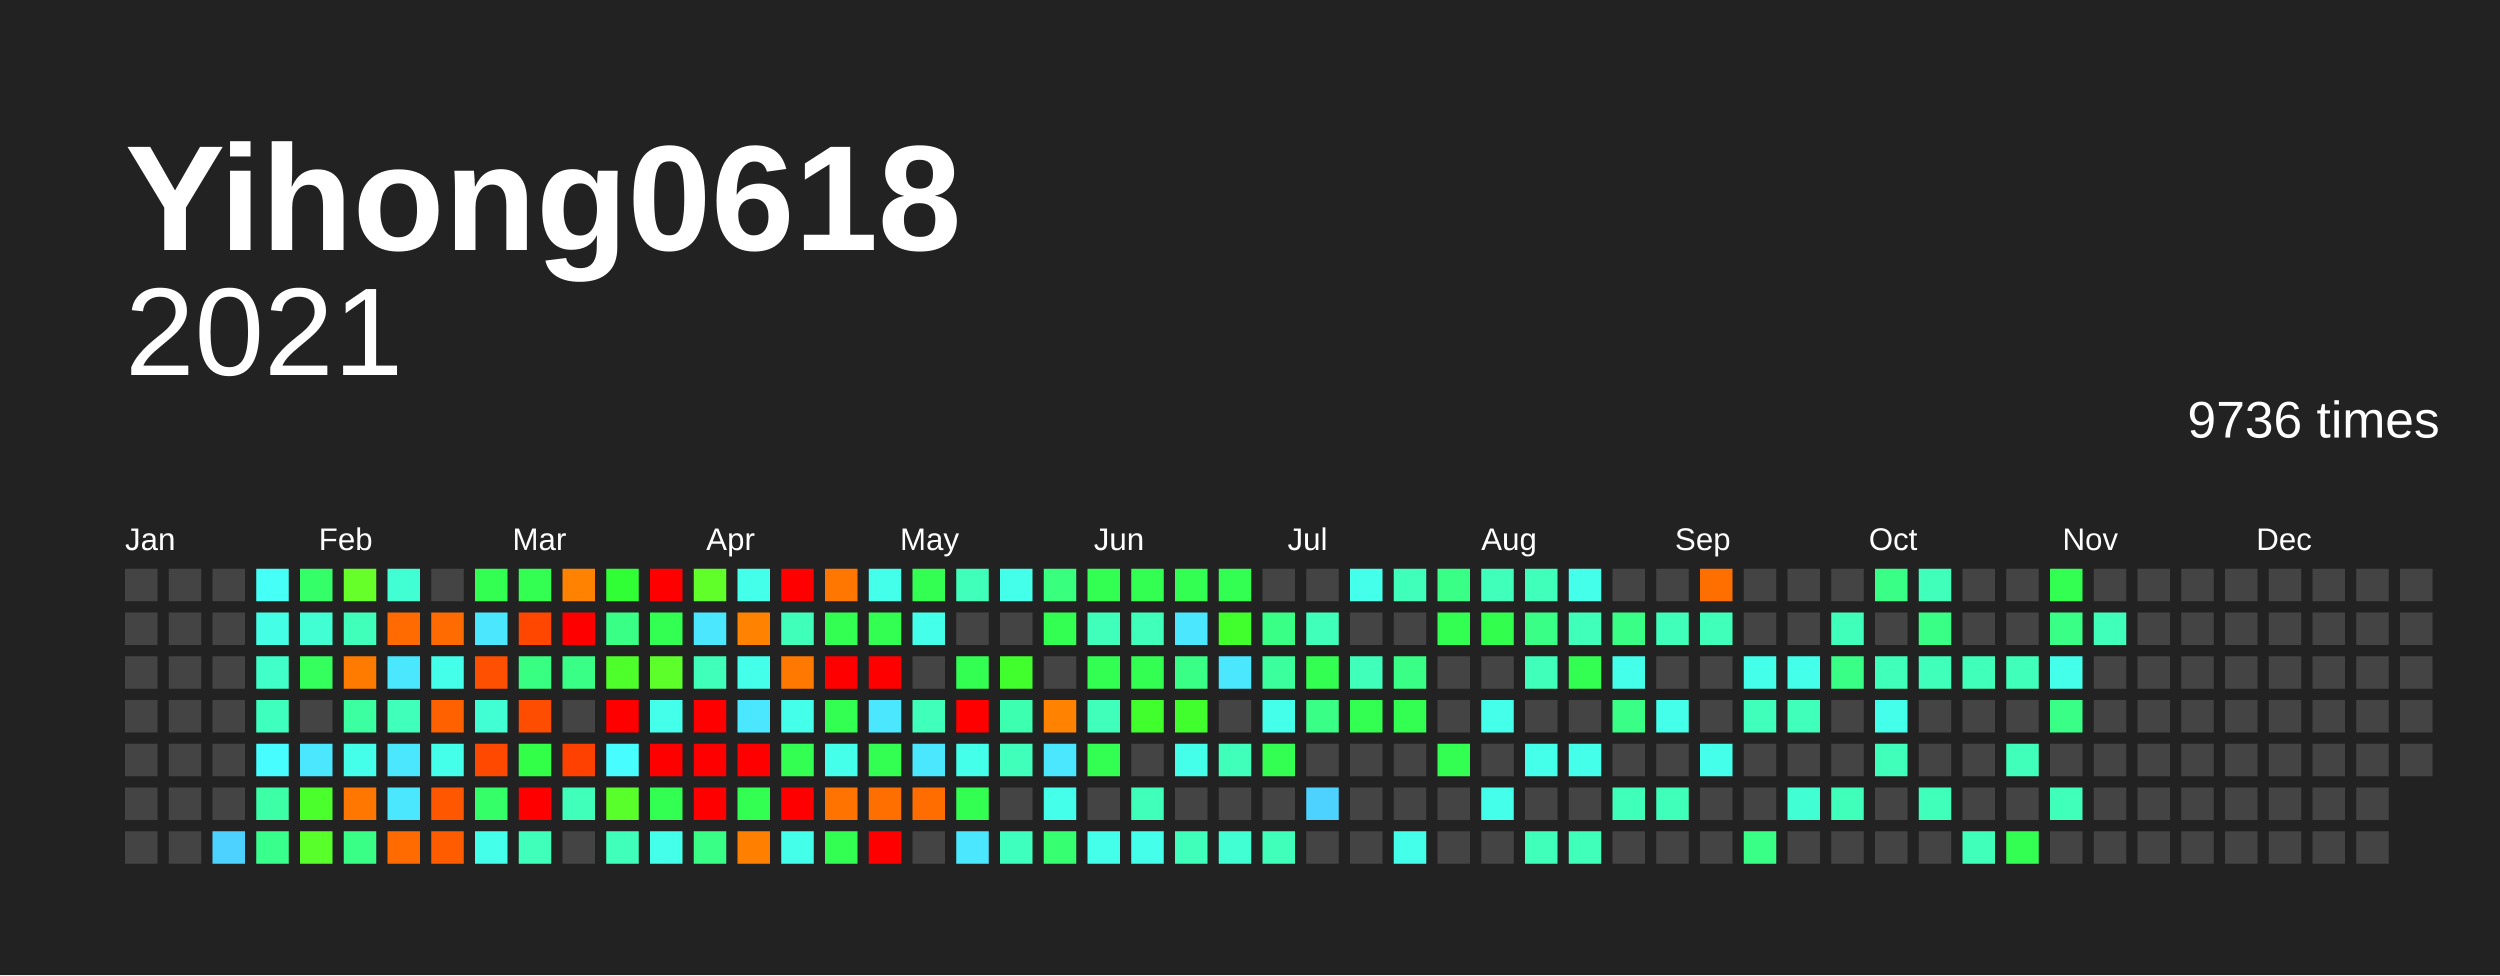
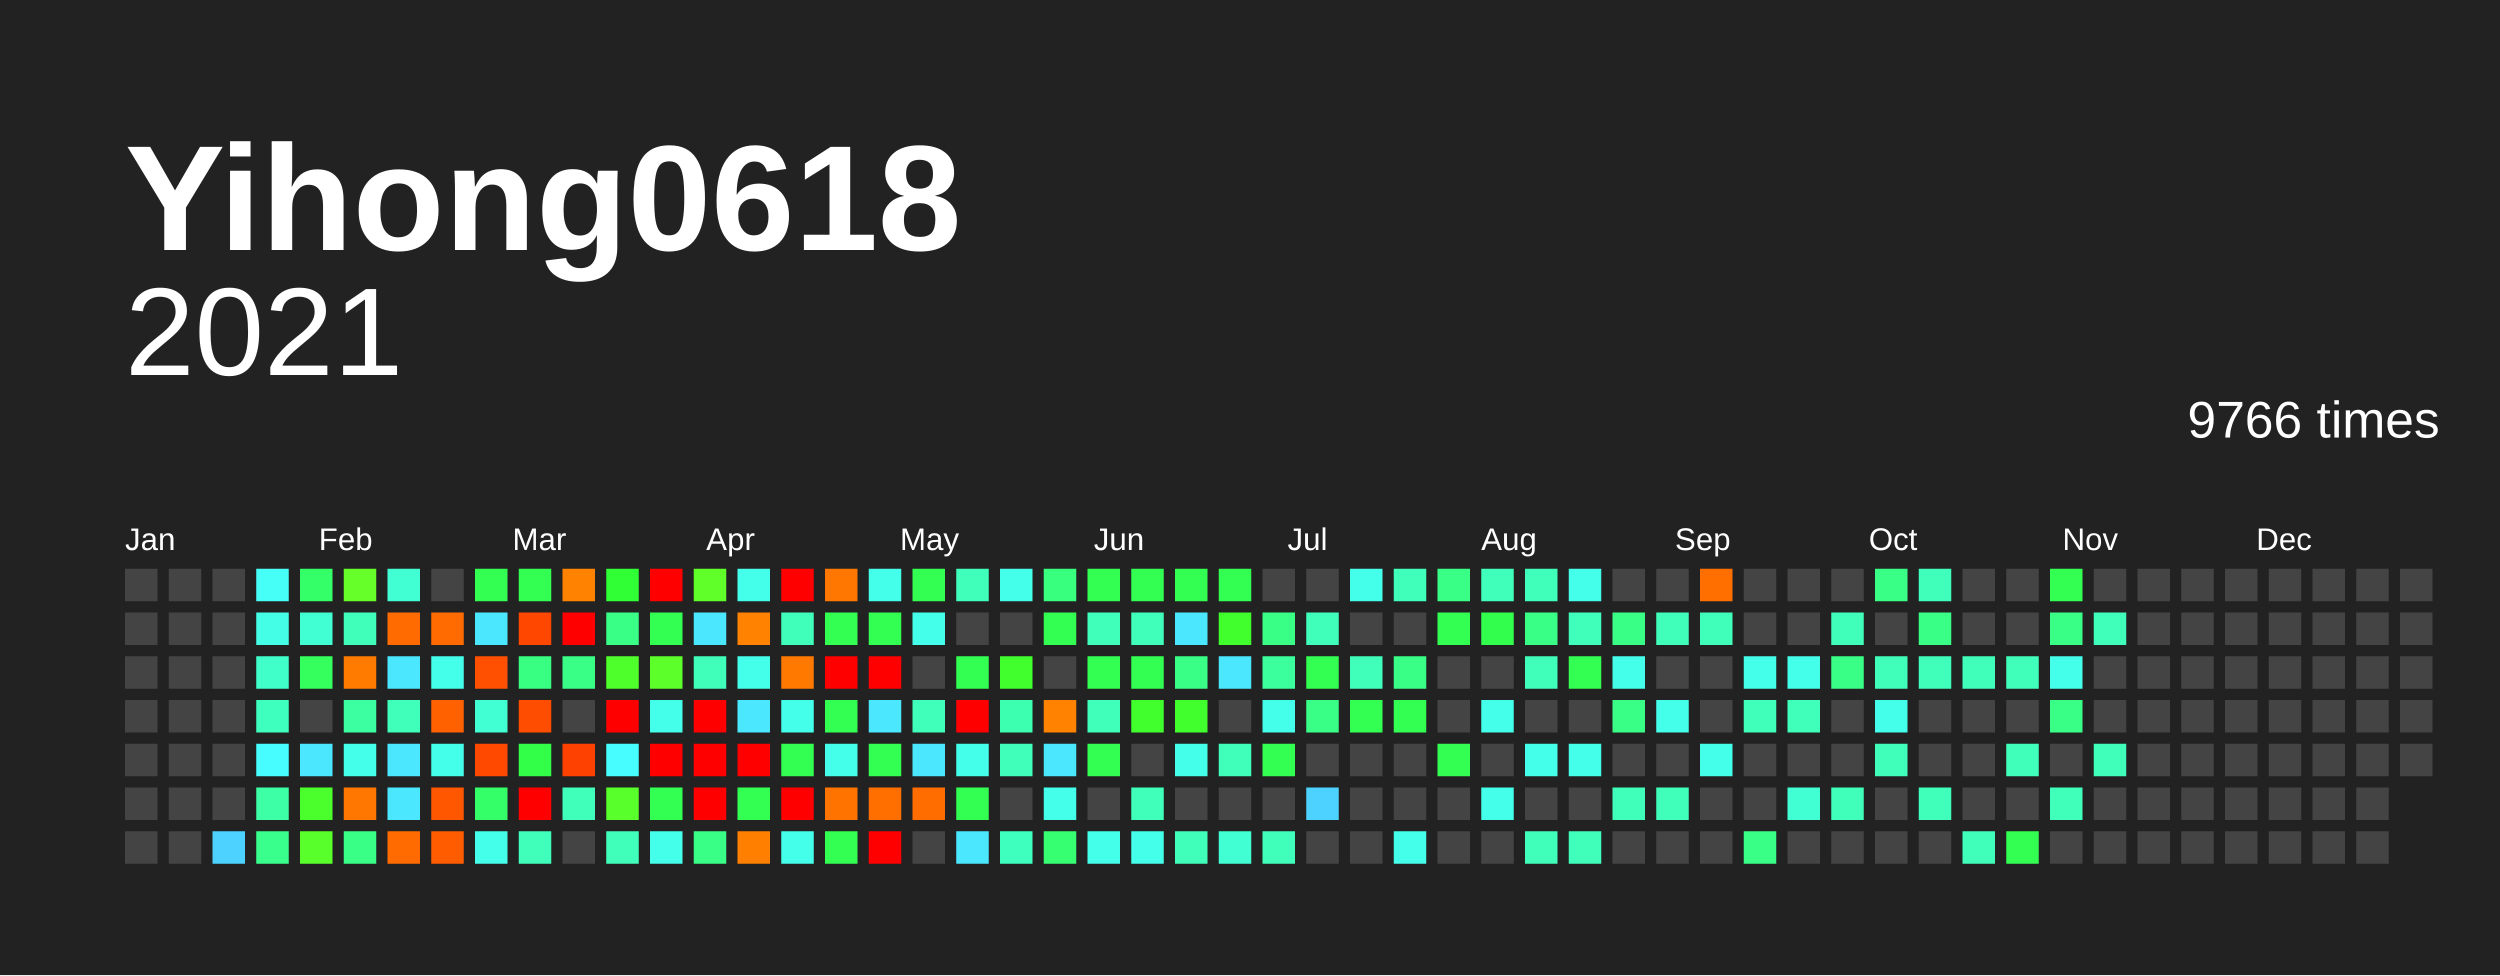
<svg xmlns="http://www.w3.org/2000/svg" baseProfile="full" height="78mm" version="1.1" viewBox="0,0,200,78" width="200mm">
  <defs />
  <rect fill="#222222" height="78" width="200" x="0" y="0" />
  <text fill="#FFFFFF" style="font-size:12px; font-family:Arial; font-weight:bold;" x="10" y="20">Yihong0618</text>
  <text alignment-baseline="hanging" fill="#FFFFFF" style="font-size:10.0px; font-family:Arial;" x="10" y="30">2021</text>
-   <text alignment-baseline="hanging" fill="#FFFFFF" style="font-size:4.125px; font-family:Arial;" x="175" y="35">9736 times</text>
+   <text alignment-baseline="hanging" fill="#FFFFFF" style="font-size:4.125px; font-family:Arial;" x="175" y="35">9766 times</text>
  <text fill="#FFFFFF" style="font-size:2.5px; font-family:Arial" x="10.0" y="44">Jan</text>
  <text fill="#FFFFFF" style="font-size:2.5px; font-family:Arial" x="25.5" y="44">Feb</text>
  <text fill="#FFFFFF" style="font-size:2.5px; font-family:Arial" x="41.0" y="44">Mar</text>
  <text fill="#FFFFFF" style="font-size:2.5px; font-family:Arial" x="56.5" y="44">Apr</text>
  <text fill="#FFFFFF" style="font-size:2.5px; font-family:Arial" x="72.0" y="44">May</text>
  <text fill="#FFFFFF" style="font-size:2.5px; font-family:Arial" x="87.5" y="44">Jun</text>
  <text fill="#FFFFFF" style="font-size:2.5px; font-family:Arial" x="103.0" y="44">Jul</text>
  <text fill="#FFFFFF" style="font-size:2.5px; font-family:Arial" x="118.5" y="44">Aug</text>
  <text fill="#FFFFFF" style="font-size:2.5px; font-family:Arial" x="134.0" y="44">Sep</text>
  <text fill="#FFFFFF" style="font-size:2.5px; font-family:Arial" x="149.5" y="44">Oct</text>
  <text fill="#FFFFFF" style="font-size:2.5px; font-family:Arial" x="165.0" y="44">Nov</text>
  <text fill="#FFFFFF" style="font-size:2.5px; font-family:Arial" x="180.5" y="44">Dec</text>
  <rect fill="#444444" height="2.6" width="2.6" x="10.0" y="45.5" />
  <rect fill="#444444" height="2.6" width="2.6" x="10.0" y="49.0" />
  <rect fill="#444444" height="2.6" width="2.6" x="10.0" y="52.5" />
  <rect fill="#444444" height="2.6" width="2.6" x="10.0" y="56.0" />
  <rect fill="#444444" height="2.6" width="2.6" x="10.0" y="59.5" />
  <rect fill="#444444" height="2.6" width="2.6" x="10.0" y="63.0" />
  <rect fill="#444444" height="2.6" width="2.6" x="10.0" y="66.5" />
  <rect fill="#444444" height="2.6" width="2.6" x="13.5" y="45.5" />
  <rect fill="#444444" height="2.6" width="2.6" x="13.5" y="49.0" />
  <rect fill="#444444" height="2.6" width="2.6" x="13.5" y="52.5" />
  <rect fill="#444444" height="2.6" width="2.6" x="13.5" y="56.0" />
  <rect fill="#444444" height="2.6" width="2.6" x="13.5" y="59.5" />
  <rect fill="#444444" height="2.6" width="2.6" x="13.5" y="63.0" />
  <rect fill="#444444" height="2.6" width="2.6" x="13.5" y="66.5" />
  <rect fill="#444444" height="2.6" width="2.6" x="17.0" y="45.5" />
  <rect fill="#444444" height="2.6" width="2.6" x="17.0" y="49.0" />
  <rect fill="#444444" height="2.6" width="2.6" x="17.0" y="52.5" />
  <rect fill="#444444" height="2.6" width="2.6" x="17.0" y="56.0" />
  <rect fill="#444444" height="2.6" width="2.6" x="17.0" y="59.5" />
  <rect fill="#444444" height="2.6" width="2.6" x="17.0" y="63.0" />
  <rect fill="#4dd2ff" height="2.6" width="2.6" x="17.0" y="66.5" />
  <rect fill="#46fff7" height="2.6" width="2.6" x="20.5" y="45.5" />
  <rect fill="#44ffe5" height="2.6" width="2.6" x="20.5" y="49.0" />
  <rect fill="#40ffc9" height="2.6" width="2.6" x="20.5" y="52.5" />
  <rect fill="#3fffbf" height="2.6" width="2.6" x="20.5" y="56.0" />
  <rect fill="#47fdff" height="2.6" width="2.6" x="20.5" y="59.5" />
  <rect fill="#3cffa6" height="2.6" width="2.6" x="20.5" y="63.0" />
  <rect fill="#39ff8d" height="2.6" width="2.6" x="20.5" y="66.5" />
  <rect fill="#35ff68" height="2.6" width="2.6" x="24.0" y="45.5" />
  <rect fill="#41ffd2" height="2.6" width="2.6" x="24.0" y="49.0" />
  <rect fill="#34ff5d" height="2.6" width="2.6" x="24.0" y="52.5" />
  <rect fill="#444444" height="2.6" width="2.6" x="24.0" y="56.0" />
  <rect fill="#4ae7ff" height="2.6" width="2.6" x="24.0" y="59.5" />
  <rect fill="#4aff2c" height="2.6" width="2.6" x="24.0" y="63.0" />
  <rect fill="#58ff2a" height="2.6" width="2.6" x="24.0" y="66.5" />
  <rect fill="#66ff29" height="2.6" width="2.6" x="27.5" y="45.5" />
  <rect fill="#3fffba" height="2.6" width="2.6" x="27.5" y="49.0" />
  <rect fill="#ff7b00" height="2.6" width="2.6" x="27.5" y="52.5" />
  <rect fill="#3cffa1" height="2.6" width="2.6" x="27.5" y="56.0" />
  <rect fill="#44ffea" height="2.6" width="2.6" x="27.5" y="59.5" />
  <rect fill="#ff7700" height="2.6" width="2.6" x="27.5" y="63.0" />
  <rect fill="#39ff87" height="2.6" width="2.6" x="27.5" y="66.5" />
  <rect fill="#41ffd2" height="2.6" width="2.6" x="31.0" y="45.5" />
  <rect fill="#ff6b00" height="2.6" width="2.6" x="31.0" y="49.0" />
  <rect fill="#4ae7ff" height="2.6" width="2.6" x="31.0" y="52.5" />
  <rect fill="#3fffba" height="2.6" width="2.6" x="31.0" y="56.0" />
  <rect fill="#4ae7ff" height="2.6" width="2.6" x="31.0" y="59.5" />
  <rect fill="#4ae7ff" height="2.6" width="2.6" x="31.0" y="63.0" />
  <rect fill="#ff6b00" height="2.6" width="2.6" x="31.0" y="66.5" />
  <rect fill="#444444" height="2.6" width="2.6" x="34.5" y="45.5" />
  <rect fill="#ff6b00" height="2.6" width="2.6" x="34.5" y="49.0" />
  <rect fill="#44ffea" height="2.6" width="2.6" x="34.5" y="52.5" />
  <rect fill="#ff6000" height="2.6" width="2.6" x="34.5" y="56.0" />
  <rect fill="#44ffea" height="2.6" width="2.6" x="34.5" y="59.5" />
  <rect fill="#ff5600" height="2.6" width="2.6" x="34.5" y="63.0" />
  <rect fill="#ff5c00" height="2.6" width="2.6" x="34.5" y="66.5" />
  <rect fill="#33ff52" height="2.6" width="2.6" x="38.0" y="45.5" />
  <rect fill="#4ae7ff" height="2.6" width="2.6" x="38.0" y="49.0" />
  <rect fill="#ff4f00" height="2.6" width="2.6" x="38.0" y="52.5" />
  <rect fill="#41ffd2" height="2.6" width="2.6" x="38.0" y="56.0" />
  <rect fill="#ff4900" height="2.6" width="2.6" x="38.0" y="59.5" />
  <rect fill="#35ff68" height="2.6" width="2.6" x="38.0" y="63.0" />
  <rect fill="#44ffea" height="2.6" width="2.6" x="38.0" y="66.5" />
  <rect fill="#33ff52" height="2.6" width="2.6" x="41.5" y="45.5" />
  <rect fill="#ff4700" height="2.6" width="2.6" x="41.5" y="49.0" />
  <rect fill="#38ff82" height="2.6" width="2.6" x="41.5" y="52.5" />
  <rect fill="#ff4d00" height="2.6" width="2.6" x="41.5" y="56.0" />
  <rect fill="#32ff47" height="2.6" width="2.6" x="41.5" y="59.5" />
  <rect fill="red" height="2.6" width="2.6" x="41.5" y="63.0" />
  <rect fill="#3fffba" height="2.6" width="2.6" x="41.5" y="66.5" />
  <rect fill="#ff8200" height="2.6" width="2.6" x="45.0" y="45.5" />
  <rect fill="red" height="2.6" width="2.6" x="45.0" y="49.0" />
  <rect fill="#39ff87" height="2.6" width="2.6" x="45.0" y="52.5" />
  <rect fill="#444444" height="2.6" width="2.6" x="45.0" y="56.0" />
  <rect fill="#ff4100" height="2.6" width="2.6" x="45.0" y="59.5" />
  <rect fill="#3fffba" height="2.6" width="2.6" x="45.0" y="63.0" />
  <rect fill="#444444" height="2.6" width="2.6" x="45.0" y="66.5" />
  <rect fill="#30ff36" height="2.6" width="2.6" x="48.5" y="45.5" />
  <rect fill="#39ff87" height="2.6" width="2.6" x="48.5" y="49.0" />
  <rect fill="#4eff2b" height="2.6" width="2.6" x="48.5" y="52.5" />
  <rect fill="red" height="2.6" width="2.6" x="48.5" y="56.0" />
  <rect fill="#47fdff" height="2.6" width="2.6" x="48.5" y="59.5" />
  <rect fill="#58ff2a" height="2.6" width="2.6" x="48.5" y="63.0" />
  <rect fill="#3fffba" height="2.6" width="2.6" x="48.5" y="66.5" />
  <rect fill="red" height="2.6" width="2.6" x="52.0" y="45.5" />
  <rect fill="#33ff52" height="2.6" width="2.6" x="52.0" y="49.0" />
  <rect fill="#5dff2a" height="2.6" width="2.6" x="52.0" y="52.5" />
  <rect fill="#44ffea" height="2.6" width="2.6" x="52.0" y="56.0" />
  <rect fill="red" height="2.6" width="2.6" x="52.0" y="59.5" />
  <rect fill="#33ff52" height="2.6" width="2.6" x="52.0" y="63.0" />
  <rect fill="#44ffea" height="2.6" width="2.6" x="52.0" y="66.5" />
  <rect fill="#61ff29" height="2.6" width="2.6" x="55.5" y="45.5" />
  <rect fill="#4ae7ff" height="2.6" width="2.6" x="55.5" y="49.0" />
  <rect fill="#3fffba" height="2.6" width="2.6" x="55.5" y="52.5" />
  <rect fill="red" height="2.6" width="2.6" x="55.5" y="56.0" />
  <rect fill="red" height="2.6" width="2.6" x="55.5" y="59.5" />
  <rect fill="red" height="2.6" width="2.6" x="55.5" y="63.0" />
  <rect fill="#39ff87" height="2.6" width="2.6" x="55.5" y="66.5" />
  <rect fill="#44ffea" height="2.6" width="2.6" x="59.0" y="45.5" />
  <rect fill="#ff8200" height="2.6" width="2.6" x="59.0" y="49.0" />
  <rect fill="#44ffea" height="2.6" width="2.6" x="59.0" y="52.5" />
  <rect fill="#4ae7ff" height="2.6" width="2.6" x="59.0" y="56.0" />
  <rect fill="red" height="2.6" width="2.6" x="59.0" y="59.5" />
  <rect fill="#33ff52" height="2.6" width="2.6" x="59.0" y="63.0" />
  <rect fill="#ff7f00" height="2.6" width="2.6" x="59.0" y="66.5" />
  <rect fill="red" height="2.6" width="2.6" x="62.5" y="45.5" />
  <rect fill="#3fffba" height="2.6" width="2.6" x="62.5" y="49.0" />
  <rect fill="#ff7900" height="2.6" width="2.6" x="62.5" y="52.5" />
  <rect fill="#44ffea" height="2.6" width="2.6" x="62.5" y="56.0" />
  <rect fill="#33ff52" height="2.6" width="2.6" x="62.5" y="59.5" />
  <rect fill="red" height="2.6" width="2.6" x="62.5" y="63.0" />
  <rect fill="#44ffea" height="2.6" width="2.6" x="62.5" y="66.5" />
  <rect fill="#ff7700" height="2.6" width="2.6" x="66.0" y="45.5" />
  <rect fill="#33ff52" height="2.6" width="2.6" x="66.0" y="49.0" />
  <rect fill="red" height="2.6" width="2.6" x="66.0" y="52.5" />
  <rect fill="#33ff52" height="2.6" width="2.6" x="66.0" y="56.0" />
  <rect fill="#44ffea" height="2.6" width="2.6" x="66.0" y="59.5" />
  <rect fill="#ff7300" height="2.6" width="2.6" x="66.0" y="63.0" />
  <rect fill="#33ff52" height="2.6" width="2.6" x="66.0" y="66.5" />
  <rect fill="#44ffea" height="2.6" width="2.6" x="69.5" y="45.5" />
  <rect fill="#33ff52" height="2.6" width="2.6" x="69.5" y="49.0" />
  <rect fill="red" height="2.6" width="2.6" x="69.5" y="52.5" />
  <rect fill="#4ae7ff" height="2.6" width="2.6" x="69.5" y="56.0" />
  <rect fill="#33ff52" height="2.6" width="2.6" x="69.5" y="59.5" />
  <rect fill="#ff6f00" height="2.6" width="2.6" x="69.5" y="63.0" />
  <rect fill="red" height="2.6" width="2.6" x="69.5" y="66.5" />
  <rect fill="#33ff52" height="2.6" width="2.6" x="73.0" y="45.5" />
  <rect fill="#44ffea" height="2.6" width="2.6" x="73.0" y="49.0" />
  <rect fill="#444444" height="2.6" width="2.6" x="73.0" y="52.5" />
  <rect fill="#3fffba" height="2.6" width="2.6" x="73.0" y="56.0" />
  <rect fill="#4ae7ff" height="2.6" width="2.6" x="73.0" y="59.5" />
  <rect fill="#ff6d00" height="2.6" width="2.6" x="73.0" y="63.0" />
  <rect fill="#444444" height="2.6" width="2.6" x="73.0" y="66.5" />
  <rect fill="#3fffba" height="2.6" width="2.6" x="76.5" y="45.5" />
  <rect fill="#444444" height="2.6" width="2.6" x="76.5" y="49.0" />
  <rect fill="#33ff52" height="2.6" width="2.6" x="76.5" y="52.5" />
  <rect fill="red" height="2.6" width="2.6" x="76.5" y="56.0" />
  <rect fill="#44ffea" height="2.6" width="2.6" x="76.5" y="59.5" />
  <rect fill="#33ff52" height="2.6" width="2.6" x="76.5" y="63.0" />
  <rect fill="#4ae7ff" height="2.6" width="2.6" x="76.5" y="66.5" />
  <rect fill="#44ffea" height="2.6" width="2.6" x="80.0" y="45.5" />
  <rect fill="#444444" height="2.6" width="2.6" x="80.0" y="49.0" />
  <rect fill="#41ff2d" height="2.6" width="2.6" x="80.0" y="52.5" />
  <rect fill="#3dffb0" height="2.6" width="2.6" x="80.0" y="56.0" />
  <rect fill="#3fffba" height="2.6" width="2.6" x="80.0" y="59.5" />
  <rect fill="#444444" height="2.6" width="2.6" x="80.0" y="63.0" />
  <rect fill="#3fffbf" height="2.6" width="2.6" x="80.0" y="66.5" />
  <rect fill="#38ff7d" height="2.6" width="2.6" x="83.5" y="45.5" />
  <rect fill="#33ff52" height="2.6" width="2.6" x="83.5" y="49.0" />
  <rect fill="#444444" height="2.6" width="2.6" x="83.5" y="52.5" />
  <rect fill="#ff8200" height="2.6" width="2.6" x="83.5" y="56.0" />
  <rect fill="#4ae7ff" height="2.6" width="2.6" x="83.5" y="59.5" />
  <rect fill="#44ffea" height="2.6" width="2.6" x="83.5" y="63.0" />
  <rect fill="#36ff72" height="2.6" width="2.6" x="83.5" y="66.5" />
  <rect fill="#33ff52" height="2.6" width="2.6" x="87.0" y="45.5" />
  <rect fill="#3fffba" height="2.6" width="2.6" x="87.0" y="49.0" />
  <rect fill="#33ff52" height="2.6" width="2.6" x="87.0" y="52.5" />
  <rect fill="#3fffba" height="2.6" width="2.6" x="87.0" y="56.0" />
  <rect fill="#33ff52" height="2.6" width="2.6" x="87.0" y="59.5" />
  <rect fill="#444444" height="2.6" width="2.6" x="87.0" y="63.0" />
  <rect fill="#44ffea" height="2.6" width="2.6" x="87.0" y="66.5" />
  <rect fill="#33ff52" height="2.6" width="2.6" x="90.5" y="45.5" />
  <rect fill="#3fffba" height="2.6" width="2.6" x="90.5" y="49.0" />
  <rect fill="#33ff52" height="2.6" width="2.6" x="90.5" y="52.5" />
  <rect fill="#41ff2d" height="2.6" width="2.6" x="90.5" y="56.0" />
  <rect fill="#444444" height="2.6" width="2.6" x="90.5" y="59.5" />
  <rect fill="#3fffba" height="2.6" width="2.6" x="90.5" y="63.0" />
  <rect fill="#44ffea" height="2.6" width="2.6" x="90.5" y="66.5" />
  <rect fill="#33ff52" height="2.6" width="2.6" x="94.0" y="45.5" />
  <rect fill="#4ae7ff" height="2.6" width="2.6" x="94.0" y="49.0" />
  <rect fill="#39ff87" height="2.6" width="2.6" x="94.0" y="52.5" />
  <rect fill="#41ff2d" height="2.6" width="2.6" x="94.0" y="56.0" />
  <rect fill="#44ffea" height="2.6" width="2.6" x="94.0" y="59.5" />
  <rect fill="#444444" height="2.6" width="2.6" x="94.0" y="63.0" />
  <rect fill="#3fffba" height="2.6" width="2.6" x="94.0" y="66.5" />
  <rect fill="#33ff52" height="2.6" width="2.6" x="97.5" y="45.5" />
  <rect fill="#41ff2d" height="2.6" width="2.6" x="97.5" y="49.0" />
  <rect fill="#4ae7ff" height="2.6" width="2.6" x="97.5" y="52.5" />
  <rect fill="#444444" height="2.6" width="2.6" x="97.5" y="56.0" />
  <rect fill="#3fffba" height="2.6" width="2.6" x="97.5" y="59.5" />
  <rect fill="#444444" height="2.6" width="2.6" x="97.5" y="63.0" />
  <rect fill="#41ffd2" height="2.6" width="2.6" x="97.5" y="66.5" />
  <rect fill="#444444" height="2.6" width="2.6" x="101.0" y="45.5" />
  <rect fill="#39ff87" height="2.6" width="2.6" x="101.0" y="49.0" />
  <rect fill="#3bff9c" height="2.6" width="2.6" x="101.0" y="52.5" />
  <rect fill="#44ffea" height="2.6" width="2.6" x="101.0" y="56.0" />
  <rect fill="#33ff52" height="2.6" width="2.6" x="101.0" y="59.5" />
  <rect fill="#444444" height="2.6" width="2.6" x="101.0" y="63.0" />
  <rect fill="#3fffba" height="2.6" width="2.6" x="101.0" y="66.5" />
  <rect fill="#444444" height="2.6" width="2.6" x="104.5" y="45.5" />
  <rect fill="#3fffba" height="2.6" width="2.6" x="104.5" y="49.0" />
  <rect fill="#33ff52" height="2.6" width="2.6" x="104.5" y="52.5" />
  <rect fill="#39ff87" height="2.6" width="2.6" x="104.5" y="56.0" />
  <rect fill="#444444" height="2.6" width="2.6" x="104.5" y="59.5" />
  <rect fill="#4dd2ff" height="2.6" width="2.6" x="104.5" y="63.0" />
  <rect fill="#444444" height="2.6" width="2.6" x="104.5" y="66.5" />
  <rect fill="#44ffea" height="2.6" width="2.6" x="108.0" y="45.5" />
  <rect fill="#444444" height="2.6" width="2.6" x="108.0" y="49.0" />
  <rect fill="#3fffba" height="2.6" width="2.6" x="108.0" y="52.5" />
  <rect fill="#33ff52" height="2.6" width="2.6" x="108.0" y="56.0" />
  <rect fill="#444444" height="2.6" width="2.6" x="108.0" y="59.5" />
  <rect fill="#444444" height="2.6" width="2.6" x="108.0" y="63.0" />
  <rect fill="#444444" height="2.6" width="2.6" x="108.0" y="66.5" />
  <rect fill="#3fffba" height="2.6" width="2.6" x="111.5" y="45.5" />
  <rect fill="#444444" height="2.6" width="2.6" x="111.5" y="49.0" />
  <rect fill="#39ff87" height="2.6" width="2.6" x="111.5" y="52.5" />
  <rect fill="#33ff52" height="2.6" width="2.6" x="111.5" y="56.0" />
  <rect fill="#444444" height="2.6" width="2.6" x="111.5" y="59.5" />
  <rect fill="#444444" height="2.6" width="2.6" x="111.5" y="63.0" />
  <rect fill="#44ffea" height="2.6" width="2.6" x="111.5" y="66.5" />
  <rect fill="#39ff87" height="2.6" width="2.6" x="115.0" y="45.5" />
  <rect fill="#33ff52" height="2.6" width="2.6" x="115.0" y="49.0" />
  <rect fill="#444444" height="2.6" width="2.6" x="115.0" y="52.5" />
  <rect fill="#444444" height="2.6" width="2.6" x="115.0" y="56.0" />
  <rect fill="#33ff52" height="2.6" width="2.6" x="115.0" y="59.5" />
  <rect fill="#444444" height="2.6" width="2.6" x="115.0" y="63.0" />
  <rect fill="#444444" height="2.6" width="2.6" x="115.0" y="66.5" />
  <rect fill="#3fffba" height="2.6" width="2.6" x="118.5" y="45.5" />
  <rect fill="#32ff4d" height="2.6" width="2.6" x="118.5" y="49.0" />
  <rect fill="#444444" height="2.6" width="2.6" x="118.5" y="52.5" />
  <rect fill="#44ffea" height="2.6" width="2.6" x="118.5" y="56.0" />
  <rect fill="#444444" height="2.6" width="2.6" x="118.5" y="59.5" />
  <rect fill="#44ffea" height="2.6" width="2.6" x="118.5" y="63.0" />
  <rect fill="#444444" height="2.6" width="2.6" x="118.5" y="66.5" />
  <rect fill="#3fffba" height="2.6" width="2.6" x="122.0" y="45.5" />
  <rect fill="#39ff87" height="2.6" width="2.6" x="122.0" y="49.0" />
  <rect fill="#3fffba" height="2.6" width="2.6" x="122.0" y="52.5" />
  <rect fill="#444444" height="2.6" width="2.6" x="122.0" y="56.0" />
  <rect fill="#44ffea" height="2.6" width="2.6" x="122.0" y="59.5" />
  <rect fill="#444444" height="2.6" width="2.6" x="122.0" y="63.0" />
  <rect fill="#3fffba" height="2.6" width="2.6" x="122.0" y="66.5" />
  <rect fill="#44ffea" height="2.6" width="2.6" x="125.5" y="45.5" />
  <rect fill="#3fffba" height="2.6" width="2.6" x="125.5" y="49.0" />
  <rect fill="#33ff52" height="2.6" width="2.6" x="125.5" y="52.5" />
  <rect fill="#444444" height="2.6" width="2.6" x="125.5" y="56.0" />
  <rect fill="#44ffea" height="2.6" width="2.6" x="125.5" y="59.5" />
  <rect fill="#444444" height="2.6" width="2.6" x="125.5" y="63.0" />
  <rect fill="#3fffba" height="2.6" width="2.6" x="125.5" y="66.5" />
  <rect fill="#444444" height="2.6" width="2.6" x="129.0" y="45.5" />
  <rect fill="#39ff87" height="2.6" width="2.6" x="129.0" y="49.0" />
  <rect fill="#44ffea" height="2.6" width="2.6" x="129.0" y="52.5" />
  <rect fill="#39ff87" height="2.6" width="2.6" x="129.0" y="56.0" />
  <rect fill="#444444" height="2.6" width="2.6" x="129.0" y="59.5" />
  <rect fill="#3fffba" height="2.6" width="2.6" x="129.0" y="63.0" />
  <rect fill="#444444" height="2.6" width="2.6" x="129.0" y="66.5" />
  <rect fill="#444444" height="2.6" width="2.6" x="132.5" y="45.5" />
  <rect fill="#3fffba" height="2.6" width="2.6" x="132.5" y="49.0" />
  <rect fill="#444444" height="2.6" width="2.6" x="132.5" y="52.5" />
  <rect fill="#44ffea" height="2.6" width="2.6" x="132.5" y="56.0" />
  <rect fill="#444444" height="2.6" width="2.6" x="132.5" y="59.5" />
  <rect fill="#3fffba" height="2.6" width="2.6" x="132.5" y="63.0" />
  <rect fill="#444444" height="2.6" width="2.6" x="132.5" y="66.5" />
  <rect fill="#ff6f00" height="2.6" width="2.6" x="136.0" y="45.5" />
  <rect fill="#3fffba" height="2.6" width="2.6" x="136.0" y="49.0" />
  <rect fill="#444444" height="2.6" width="2.6" x="136.0" y="52.5" />
  <rect fill="#444444" height="2.6" width="2.6" x="136.0" y="56.0" />
  <rect fill="#44ffea" height="2.6" width="2.6" x="136.0" y="59.5" />
  <rect fill="#444444" height="2.6" width="2.6" x="136.0" y="63.0" />
  <rect fill="#444444" height="2.6" width="2.6" x="136.0" y="66.5" />
  <rect fill="#444444" height="2.6" width="2.6" x="139.5" y="45.5" />
  <rect fill="#444444" height="2.6" width="2.6" x="139.5" y="49.0" />
  <rect fill="#44ffea" height="2.6" width="2.6" x="139.5" y="52.5" />
  <rect fill="#3fffba" height="2.6" width="2.6" x="139.5" y="56.0" />
  <rect fill="#444444" height="2.6" width="2.6" x="139.5" y="59.5" />
  <rect fill="#444444" height="2.6" width="2.6" x="139.5" y="63.0" />
  <rect fill="#39ff87" height="2.6" width="2.6" x="139.5" y="66.5" />
  <rect fill="#444444" height="2.6" width="2.6" x="143.0" y="45.5" />
  <rect fill="#444444" height="2.6" width="2.6" x="143.0" y="49.0" />
  <rect fill="#44ffea" height="2.6" width="2.6" x="143.0" y="52.5" />
  <rect fill="#3fffba" height="2.6" width="2.6" x="143.0" y="56.0" />
  <rect fill="#444444" height="2.6" width="2.6" x="143.0" y="59.5" />
  <rect fill="#41ffd2" height="2.6" width="2.6" x="143.0" y="63.0" />
  <rect fill="#444444" height="2.6" width="2.6" x="143.0" y="66.5" />
  <rect fill="#444444" height="2.6" width="2.6" x="146.5" y="45.5" />
  <rect fill="#3fffba" height="2.6" width="2.6" x="146.5" y="49.0" />
  <rect fill="#39ff87" height="2.6" width="2.6" x="146.5" y="52.5" />
  <rect fill="#444444" height="2.6" width="2.6" x="146.5" y="56.0" />
  <rect fill="#444444" height="2.6" width="2.6" x="146.5" y="59.5" />
  <rect fill="#3fffba" height="2.6" width="2.6" x="146.5" y="63.0" />
  <rect fill="#444444" height="2.6" width="2.6" x="146.5" y="66.5" />
  <rect fill="#39ff87" height="2.6" width="2.6" x="150.0" y="45.5" />
  <rect fill="#444444" height="2.6" width="2.6" x="150.0" y="49.0" />
  <rect fill="#3fffba" height="2.6" width="2.6" x="150.0" y="52.5" />
  <rect fill="#44ffea" height="2.6" width="2.6" x="150.0" y="56.0" />
  <rect fill="#3fffba" height="2.6" width="2.6" x="150.0" y="59.5" />
  <rect fill="#444444" height="2.6" width="2.6" x="150.0" y="63.0" />
  <rect fill="#444444" height="2.6" width="2.6" x="150.0" y="66.5" />
  <rect fill="#3fffba" height="2.6" width="2.6" x="153.5" y="45.5" />
  <rect fill="#39ff87" height="2.6" width="2.6" x="153.5" y="49.0" />
  <rect fill="#3fffba" height="2.6" width="2.6" x="153.5" y="52.5" />
  <rect fill="#444444" height="2.6" width="2.6" x="153.5" y="56.0" />
  <rect fill="#444444" height="2.6" width="2.6" x="153.5" y="59.5" />
  <rect fill="#3fffba" height="2.6" width="2.6" x="153.5" y="63.0" />
  <rect fill="#444444" height="2.6" width="2.6" x="153.5" y="66.5" />
  <rect fill="#444444" height="2.6" width="2.6" x="157.0" y="45.5" />
  <rect fill="#444444" height="2.6" width="2.6" x="157.0" y="49.0" />
  <rect fill="#3fffba" height="2.6" width="2.6" x="157.0" y="52.5" />
  <rect fill="#444444" height="2.6" width="2.6" x="157.0" y="56.0" />
  <rect fill="#444444" height="2.6" width="2.6" x="157.0" y="59.5" />
  <rect fill="#444444" height="2.6" width="2.6" x="157.0" y="63.0" />
  <rect fill="#3fffba" height="2.6" width="2.6" x="157.0" y="66.5" />
  <rect fill="#444444" height="2.6" width="2.6" x="160.5" y="45.5" />
  <rect fill="#444444" height="2.6" width="2.6" x="160.5" y="49.0" />
  <rect fill="#3fffba" height="2.6" width="2.6" x="160.5" y="52.5" />
  <rect fill="#444444" height="2.6" width="2.6" x="160.5" y="56.0" />
  <rect fill="#3fffba" height="2.6" width="2.6" x="160.5" y="59.5" />
  <rect fill="#444444" height="2.6" width="2.6" x="160.5" y="63.0" />
  <rect fill="#33ff52" height="2.6" width="2.6" x="160.5" y="66.5" />
  <rect fill="#33ff52" height="2.6" width="2.6" x="164.0" y="45.5" />
  <rect fill="#39ff87" height="2.6" width="2.6" x="164.0" y="49.0" />
  <rect fill="#44ffea" height="2.6" width="2.6" x="164.0" y="52.5" />
  <rect fill="#39ff87" height="2.6" width="2.6" x="164.0" y="56.0" />
  <rect fill="#444444" height="2.6" width="2.6" x="164.0" y="59.5" />
  <rect fill="#3fffba" height="2.6" width="2.6" x="164.0" y="63.0" />
  <rect fill="#444444" height="2.6" width="2.6" x="164.0" y="66.5" />
  <rect fill="#444444" height="2.6" width="2.6" x="167.5" y="45.5" />
  <rect fill="#3fffba" height="2.6" width="2.6" x="167.5" y="49.0" />
  <rect fill="#444444" height="2.6" width="2.6" x="167.5" y="52.5" />
  <rect fill="#444444" height="2.6" width="2.6" x="167.5" y="56.0" />
-   <rect fill="#444444" height="2.6" width="2.6" x="167.5" y="59.5" />
+   <rect fill="#3fffba" height="2.6" width="2.6" x="167.5" y="59.5" />
  <rect fill="#444444" height="2.6" width="2.6" x="167.5" y="63.0" />
  <rect fill="#444444" height="2.6" width="2.6" x="167.5" y="66.5" />
  <rect fill="#444444" height="2.6" width="2.6" x="171.0" y="45.5" />
  <rect fill="#444444" height="2.6" width="2.6" x="171.0" y="49.0" />
  <rect fill="#444444" height="2.6" width="2.6" x="171.0" y="52.5" />
  <rect fill="#444444" height="2.6" width="2.6" x="171.0" y="56.0" />
  <rect fill="#444444" height="2.6" width="2.6" x="171.0" y="59.5" />
  <rect fill="#444444" height="2.6" width="2.6" x="171.0" y="63.0" />
  <rect fill="#444444" height="2.6" width="2.6" x="171.0" y="66.5" />
  <rect fill="#444444" height="2.6" width="2.6" x="174.5" y="45.5" />
  <rect fill="#444444" height="2.6" width="2.6" x="174.5" y="49.0" />
  <rect fill="#444444" height="2.6" width="2.6" x="174.5" y="52.5" />
  <rect fill="#444444" height="2.6" width="2.6" x="174.5" y="56.0" />
  <rect fill="#444444" height="2.6" width="2.6" x="174.5" y="59.5" />
  <rect fill="#444444" height="2.6" width="2.6" x="174.5" y="63.0" />
  <rect fill="#444444" height="2.6" width="2.6" x="174.5" y="66.5" />
  <rect fill="#444444" height="2.6" width="2.6" x="178.0" y="45.5" />
  <rect fill="#444444" height="2.6" width="2.6" x="178.0" y="49.0" />
  <rect fill="#444444" height="2.6" width="2.6" x="178.0" y="52.5" />
  <rect fill="#444444" height="2.6" width="2.6" x="178.0" y="56.0" />
  <rect fill="#444444" height="2.6" width="2.6" x="178.0" y="59.5" />
  <rect fill="#444444" height="2.6" width="2.6" x="178.0" y="63.0" />
  <rect fill="#444444" height="2.6" width="2.6" x="178.0" y="66.5" />
  <rect fill="#444444" height="2.6" width="2.6" x="181.5" y="45.5" />
  <rect fill="#444444" height="2.6" width="2.6" x="181.5" y="49.0" />
  <rect fill="#444444" height="2.6" width="2.6" x="181.5" y="52.5" />
  <rect fill="#444444" height="2.6" width="2.6" x="181.5" y="56.0" />
  <rect fill="#444444" height="2.6" width="2.6" x="181.5" y="59.5" />
  <rect fill="#444444" height="2.6" width="2.6" x="181.5" y="63.0" />
  <rect fill="#444444" height="2.6" width="2.6" x="181.5" y="66.5" />
  <rect fill="#444444" height="2.6" width="2.6" x="185.0" y="45.5" />
  <rect fill="#444444" height="2.6" width="2.6" x="185.0" y="49.0" />
  <rect fill="#444444" height="2.6" width="2.6" x="185.0" y="52.5" />
  <rect fill="#444444" height="2.6" width="2.6" x="185.0" y="56.0" />
  <rect fill="#444444" height="2.6" width="2.6" x="185.0" y="59.5" />
  <rect fill="#444444" height="2.6" width="2.6" x="185.0" y="63.0" />
  <rect fill="#444444" height="2.6" width="2.6" x="185.0" y="66.5" />
  <rect fill="#444444" height="2.6" width="2.6" x="188.5" y="45.5" />
  <rect fill="#444444" height="2.6" width="2.6" x="188.5" y="49.0" />
  <rect fill="#444444" height="2.6" width="2.6" x="188.5" y="52.5" />
  <rect fill="#444444" height="2.6" width="2.6" x="188.5" y="56.0" />
  <rect fill="#444444" height="2.6" width="2.6" x="188.5" y="59.5" />
  <rect fill="#444444" height="2.6" width="2.6" x="188.5" y="63.0" />
  <rect fill="#444444" height="2.6" width="2.6" x="188.5" y="66.5" />
  <rect fill="#444444" height="2.6" width="2.6" x="192.0" y="45.5" />
  <rect fill="#444444" height="2.6" width="2.6" x="192.0" y="49.0" />
  <rect fill="#444444" height="2.6" width="2.6" x="192.0" y="52.5" />
  <rect fill="#444444" height="2.6" width="2.6" x="192.0" y="56.0" />
  <rect fill="#444444" height="2.6" width="2.6" x="192.0" y="59.5" />
</svg>
